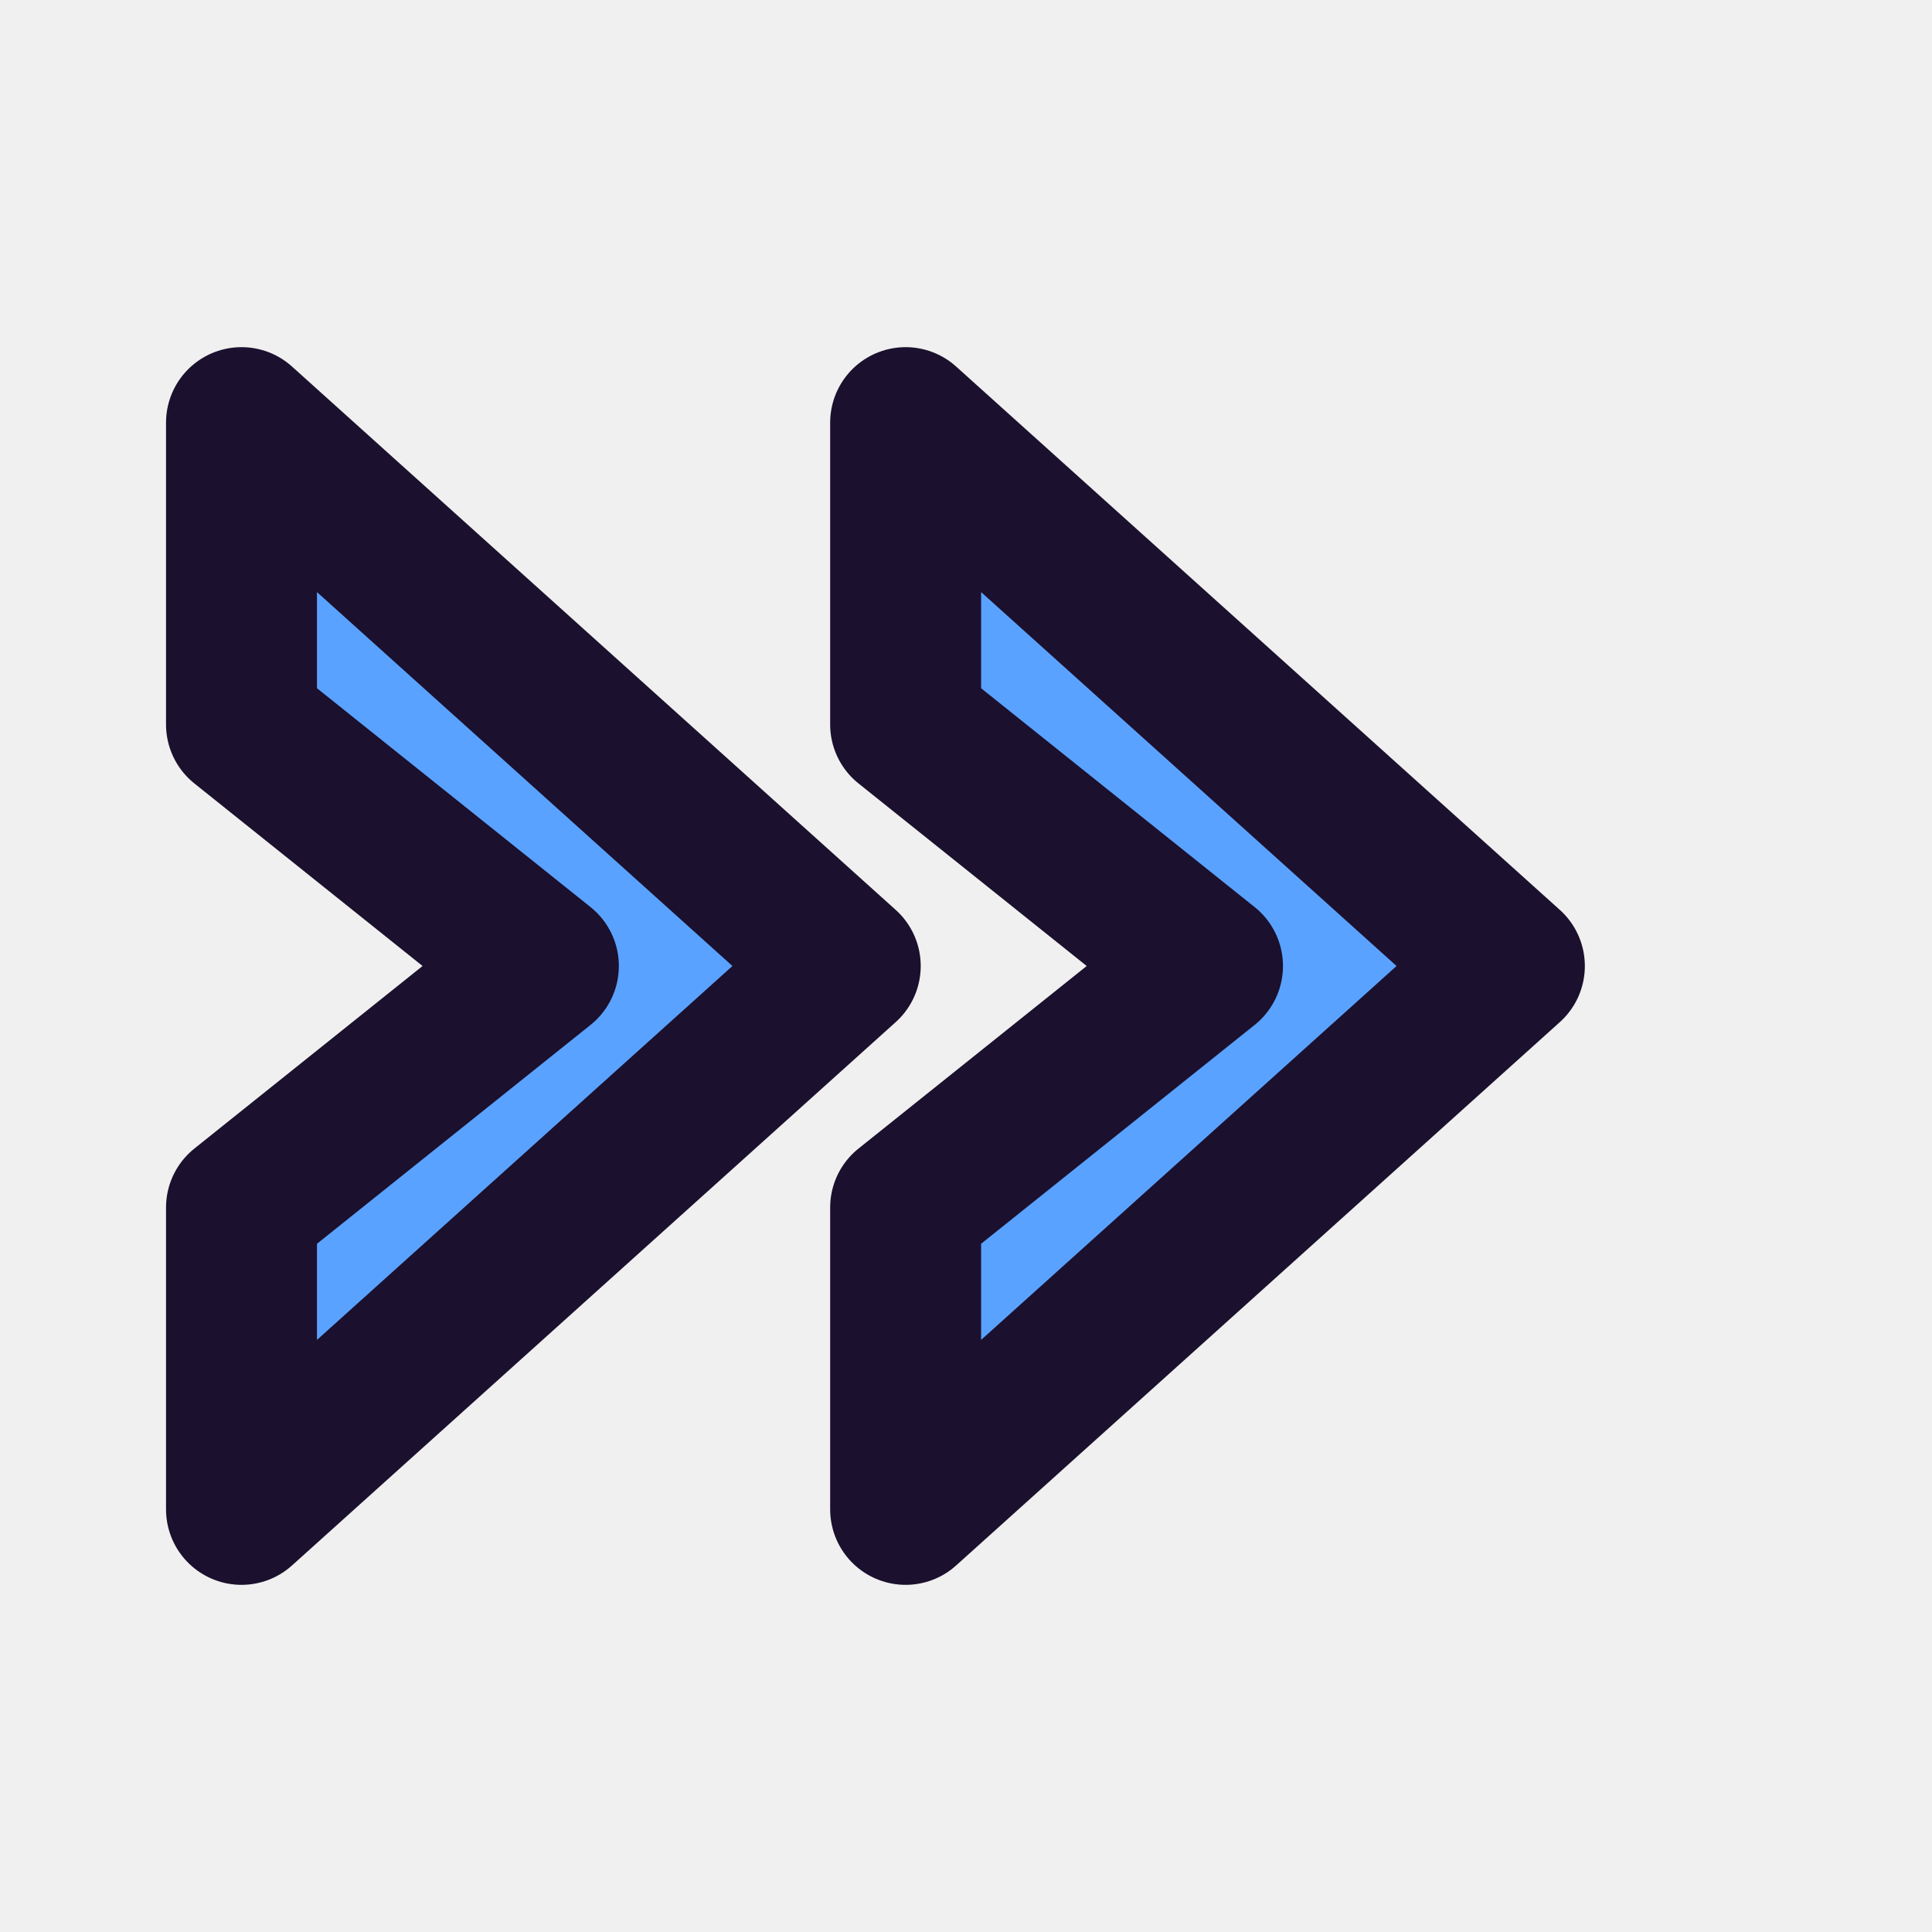
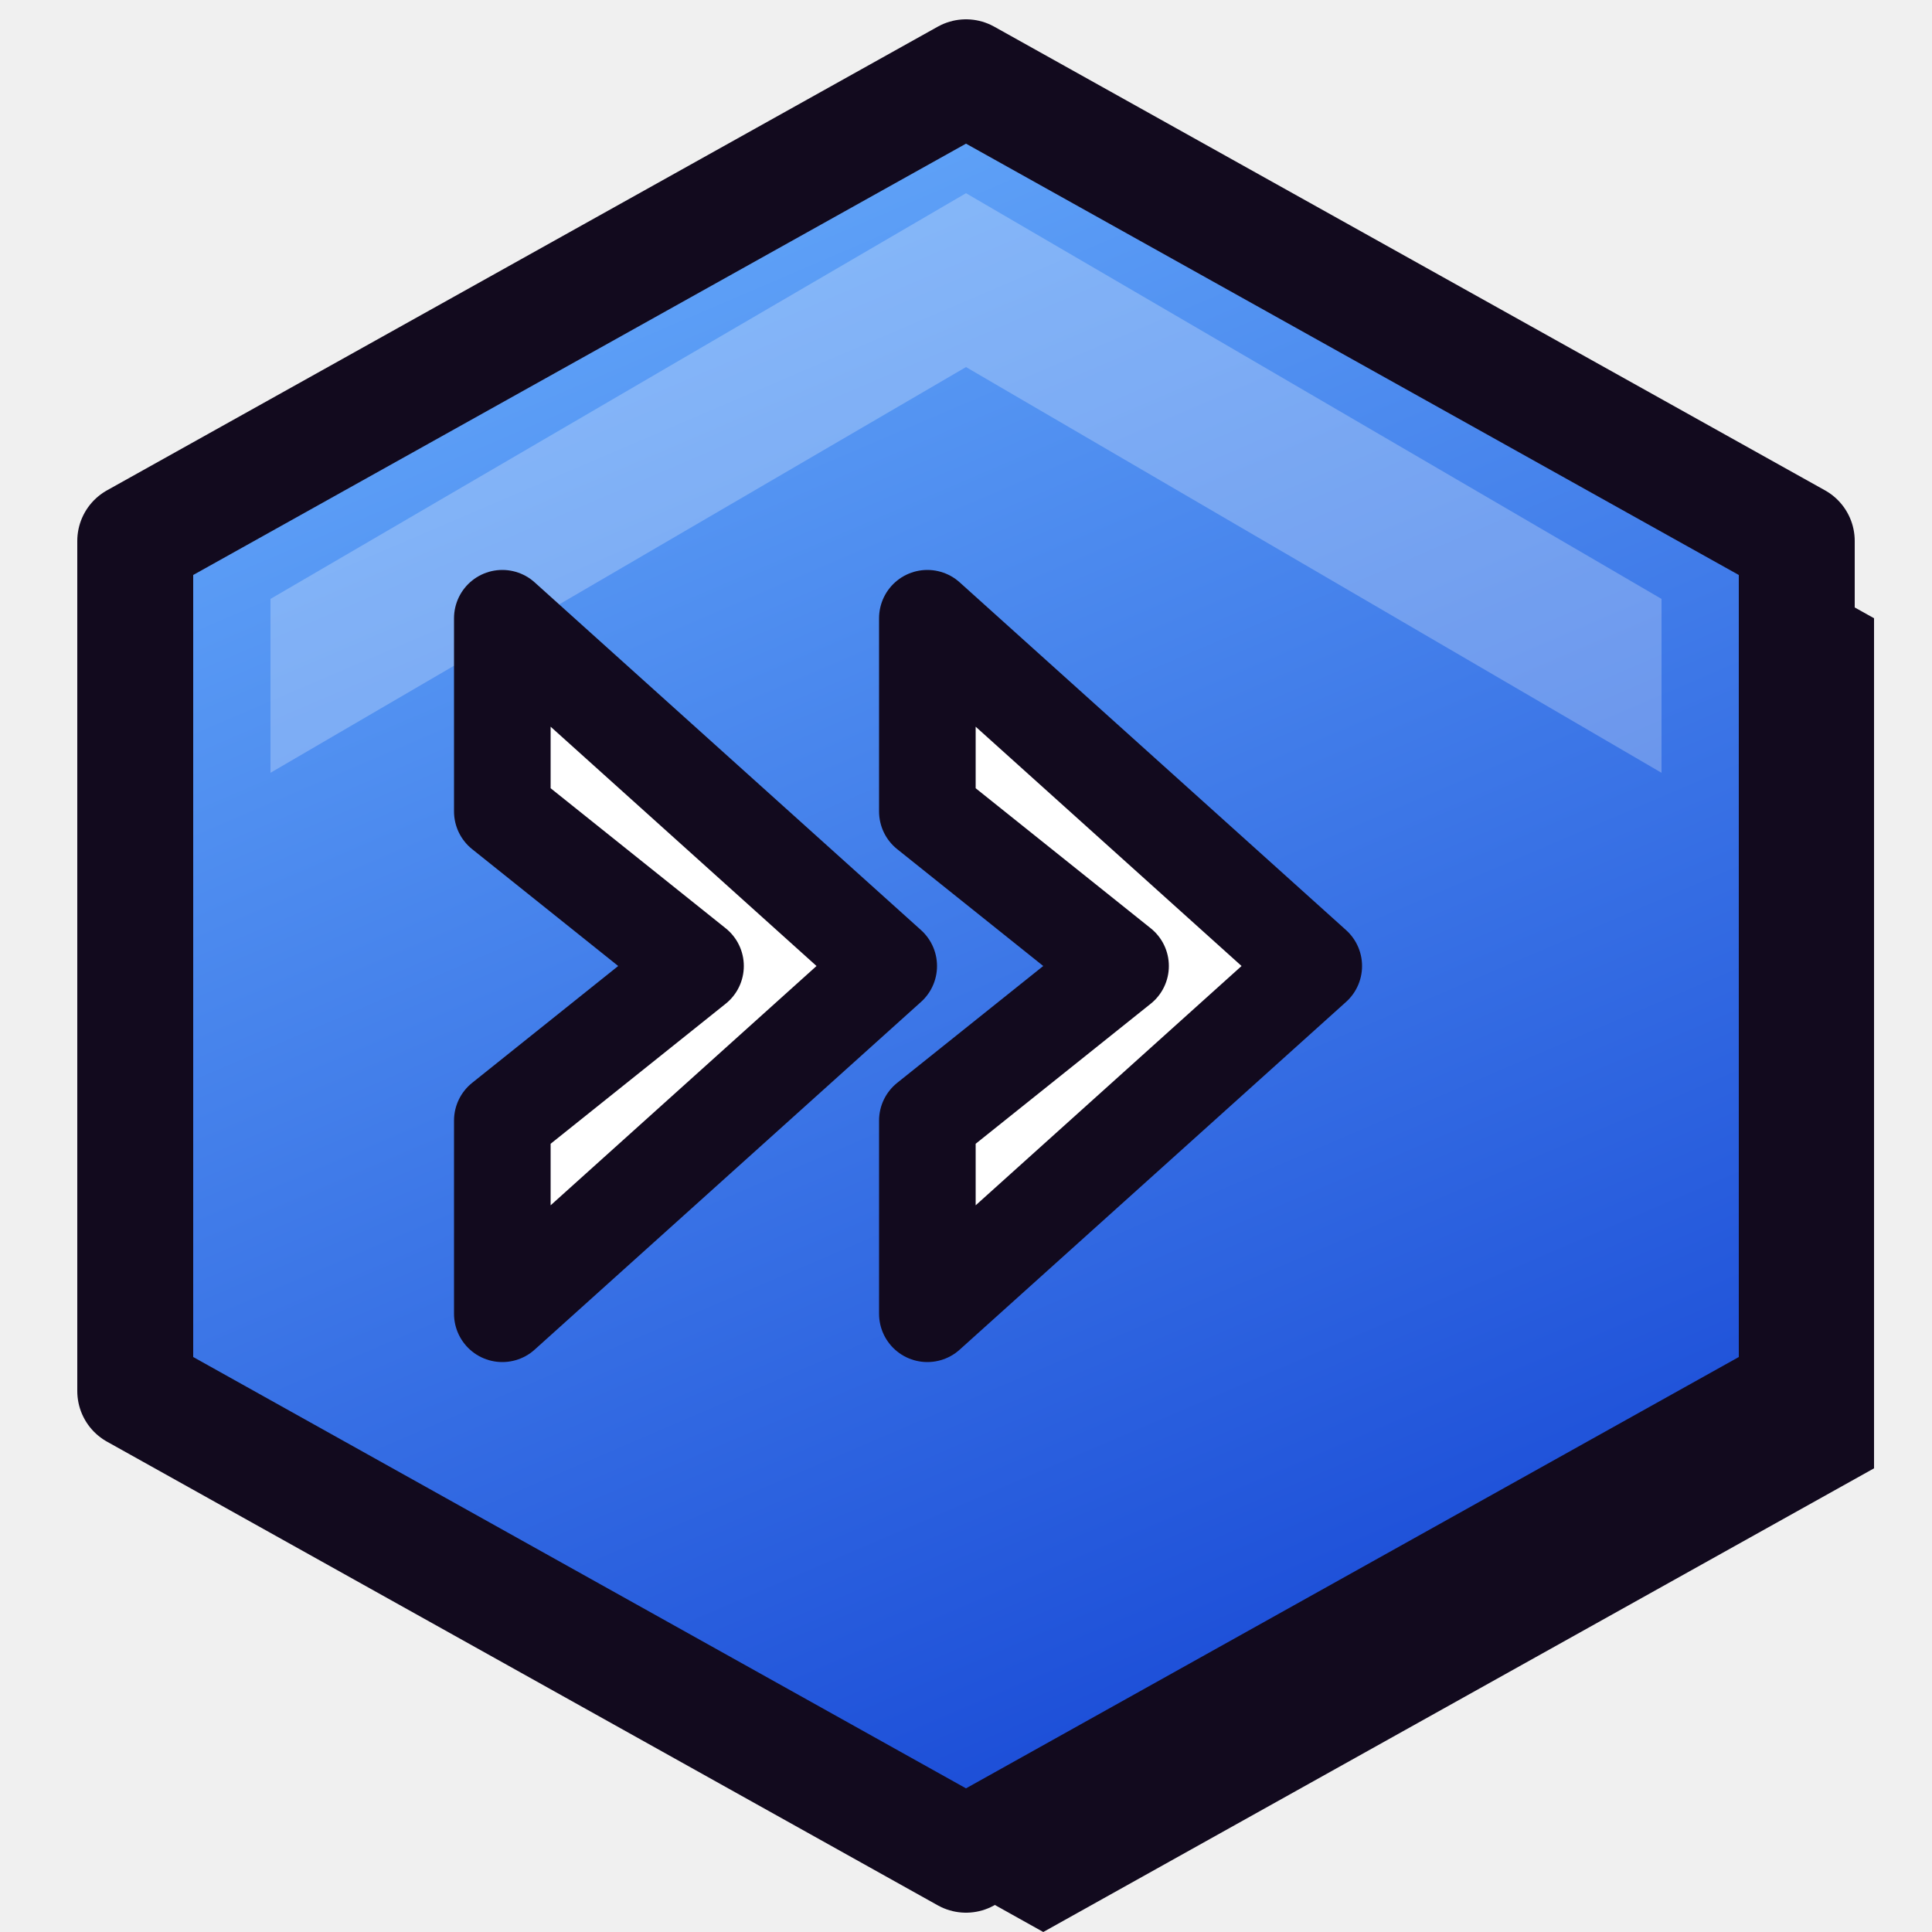
- <svg xmlns="http://www.w3.org/2000/svg" width="64" height="64" viewBox="0 0 64 64">
-   <path d="M8 14 L28 32 L8 50 L8 40 L18 32 L8 24 Z" fill="#5aa2ff" stroke="#1B102D" stroke-width="5" stroke-linejoin="round" stroke-linecap="round" />
-   <path d="M30 14 L50 32 L30 50 L30 40 L40 32 L30 24 Z" fill="#5aa2ff" stroke="#1B102D" stroke-width="5" stroke-linejoin="round" stroke-linecap="round" />
+ <svg xmlns="http://www.w3.org/2000/svg" width="64" height="64" viewBox="0 0 100 100">
+   <defs>
+     <linearGradient id="g" x1="0" y1="0" x2="0.4" y2="1">
+       <stop offset="0" stop-color="#6fb6ff" />
+       <stop offset="1" stop-color="#1d4fd8" />
+     </linearGradient>
+   </defs>
+   <path d="M50 4 L93 28 L93 72 L50 96 L7 72 L7 28 Z" fill="#120a1e" transform="translate(4 4)" />
+   <path d="M50 4 L93 28 L93 72 L50 96 L7 72 L7 28 Z" fill="url(#g)" stroke="#120a1e" stroke-width="6" stroke-linejoin="round" />
+   <path d="M50 10 L86 31 L86 40 L50 19 L14 40 L14 31 Z" fill="#fff" opacity="0.25" />
+   <g transform="translate(18 18) scale(1)">
+     <path d="M8 14 L28 32 L8 50 L8 40 L18 32 L8 24 Z" fill="#fff" stroke="#120a1e" stroke-width="5" stroke-linejoin="round" stroke-linecap="round" />
+     <path d="M30 14 L50 32 L30 50 L30 40 L40 32 L30 24 Z" fill="#fff" stroke="#120a1e" stroke-width="5" stroke-linejoin="round" stroke-linecap="round" />
+   </g>
</svg>
